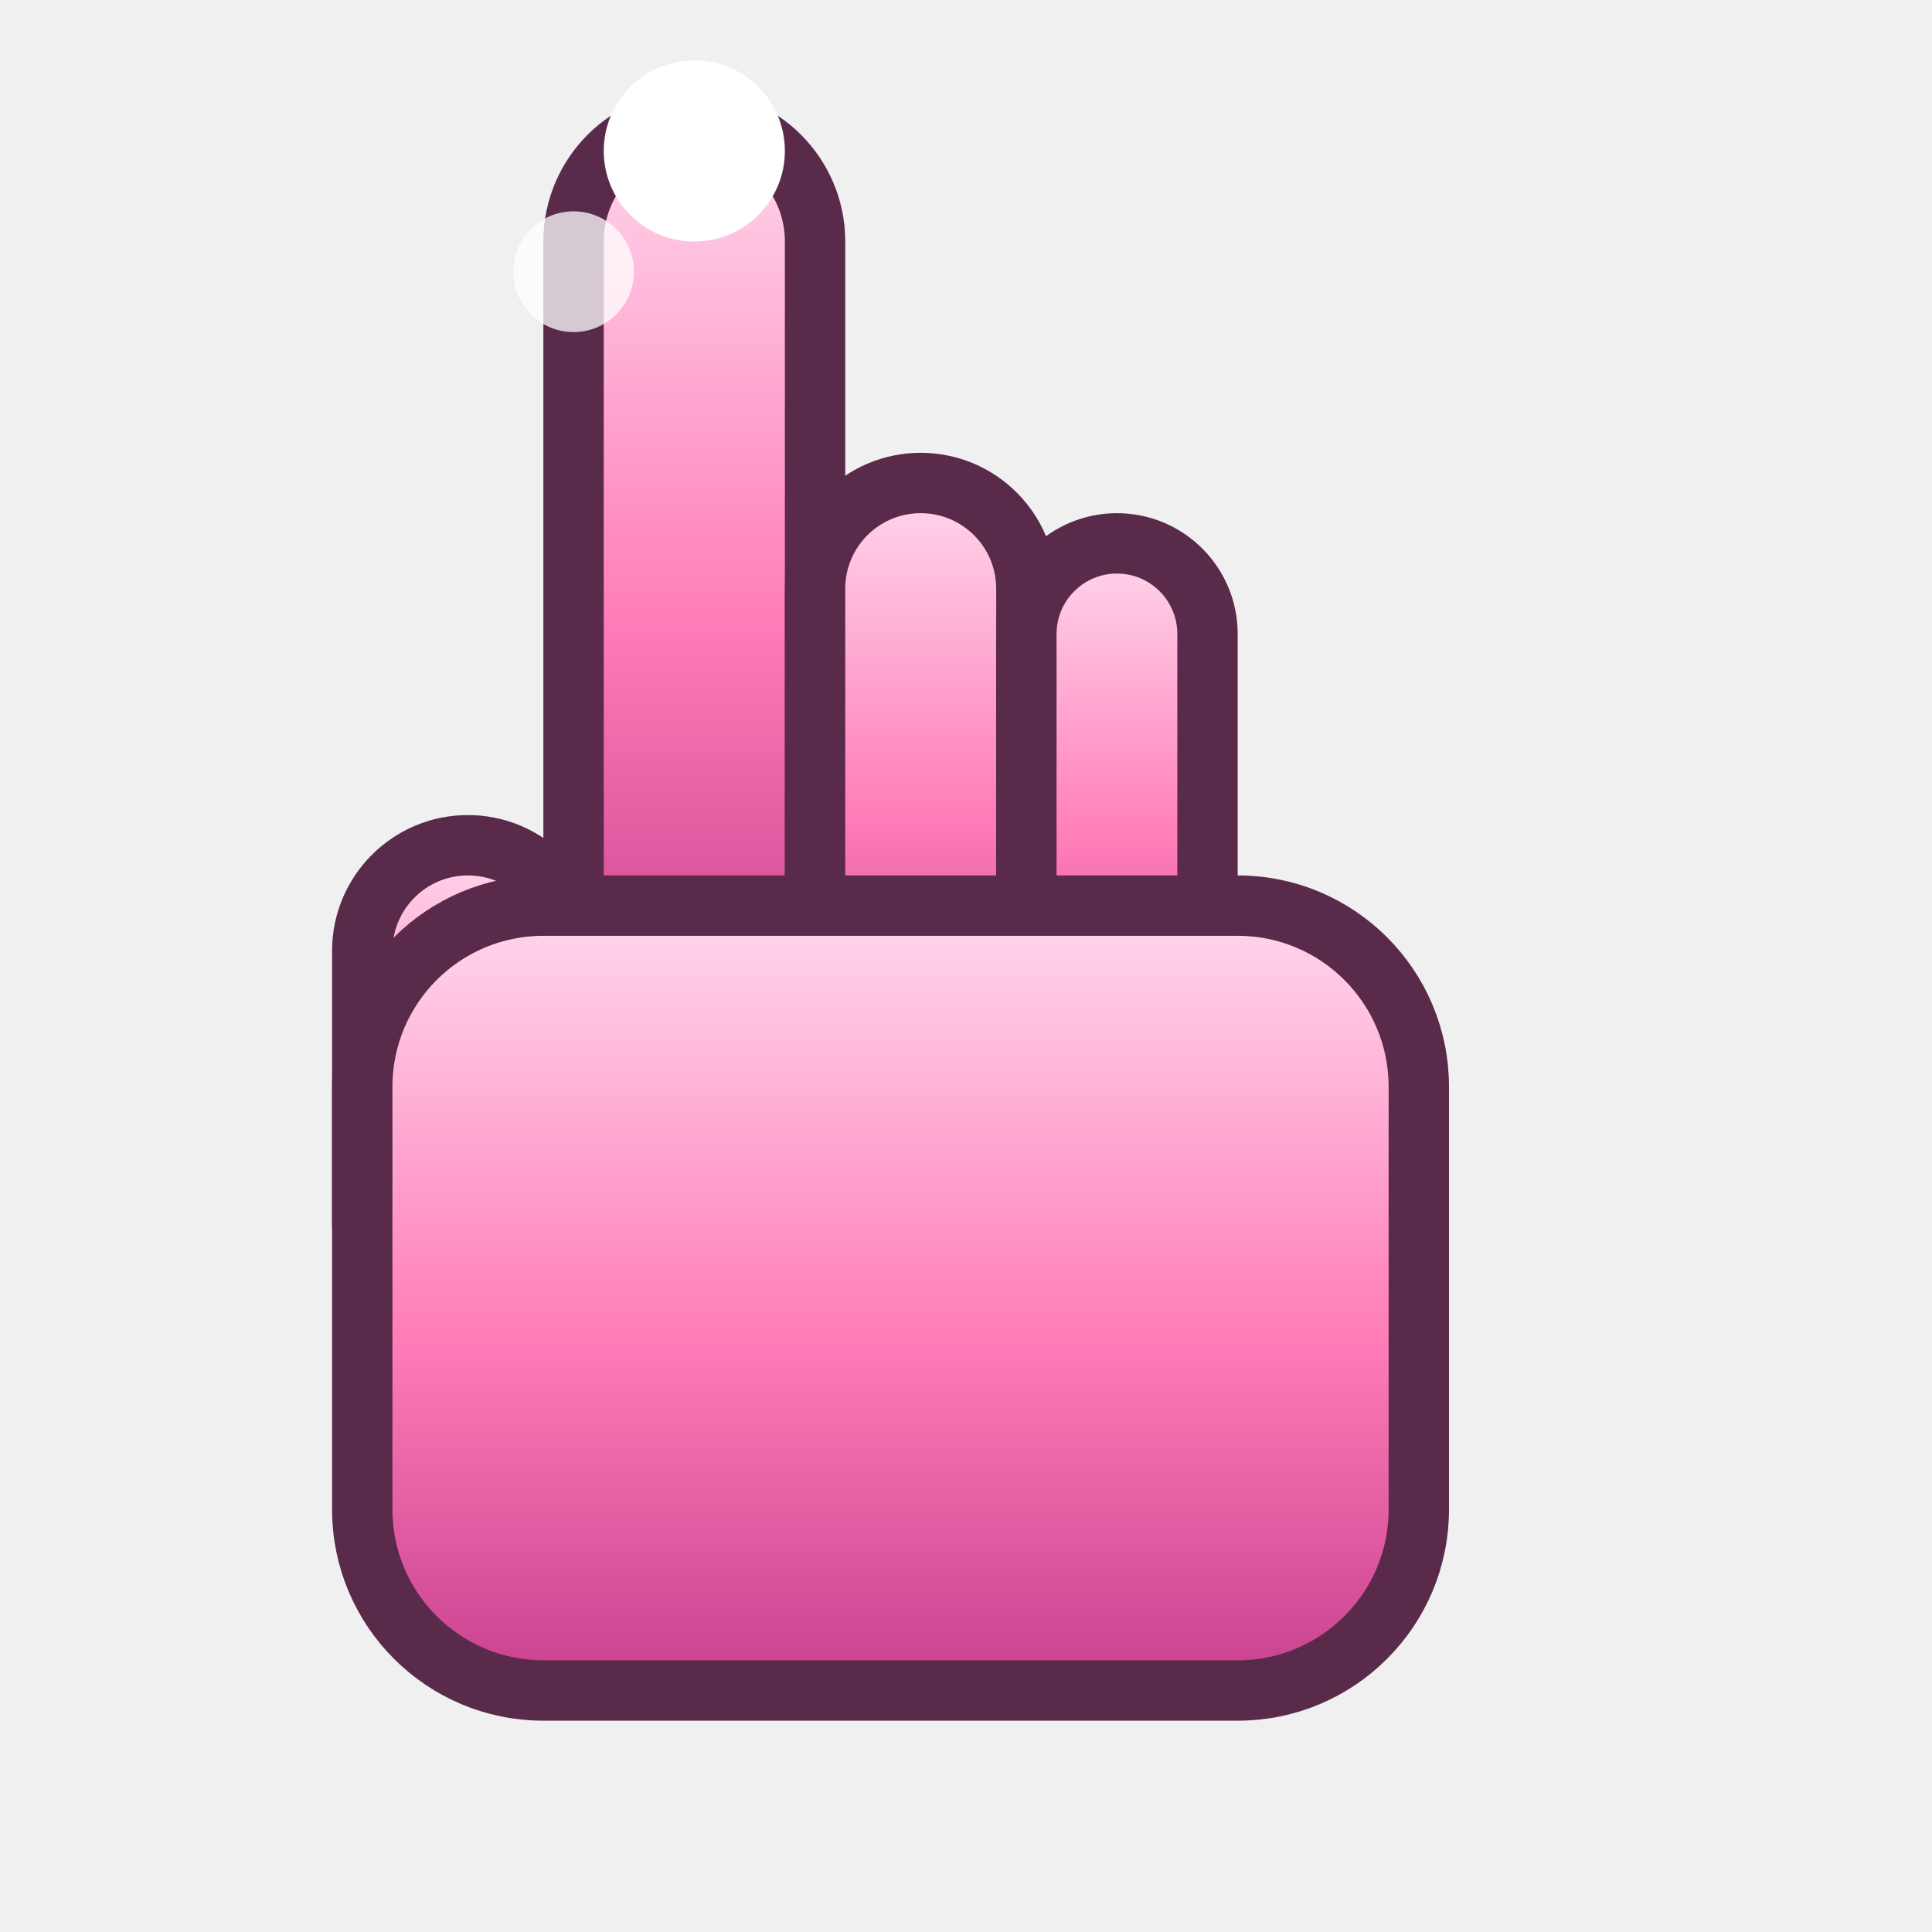
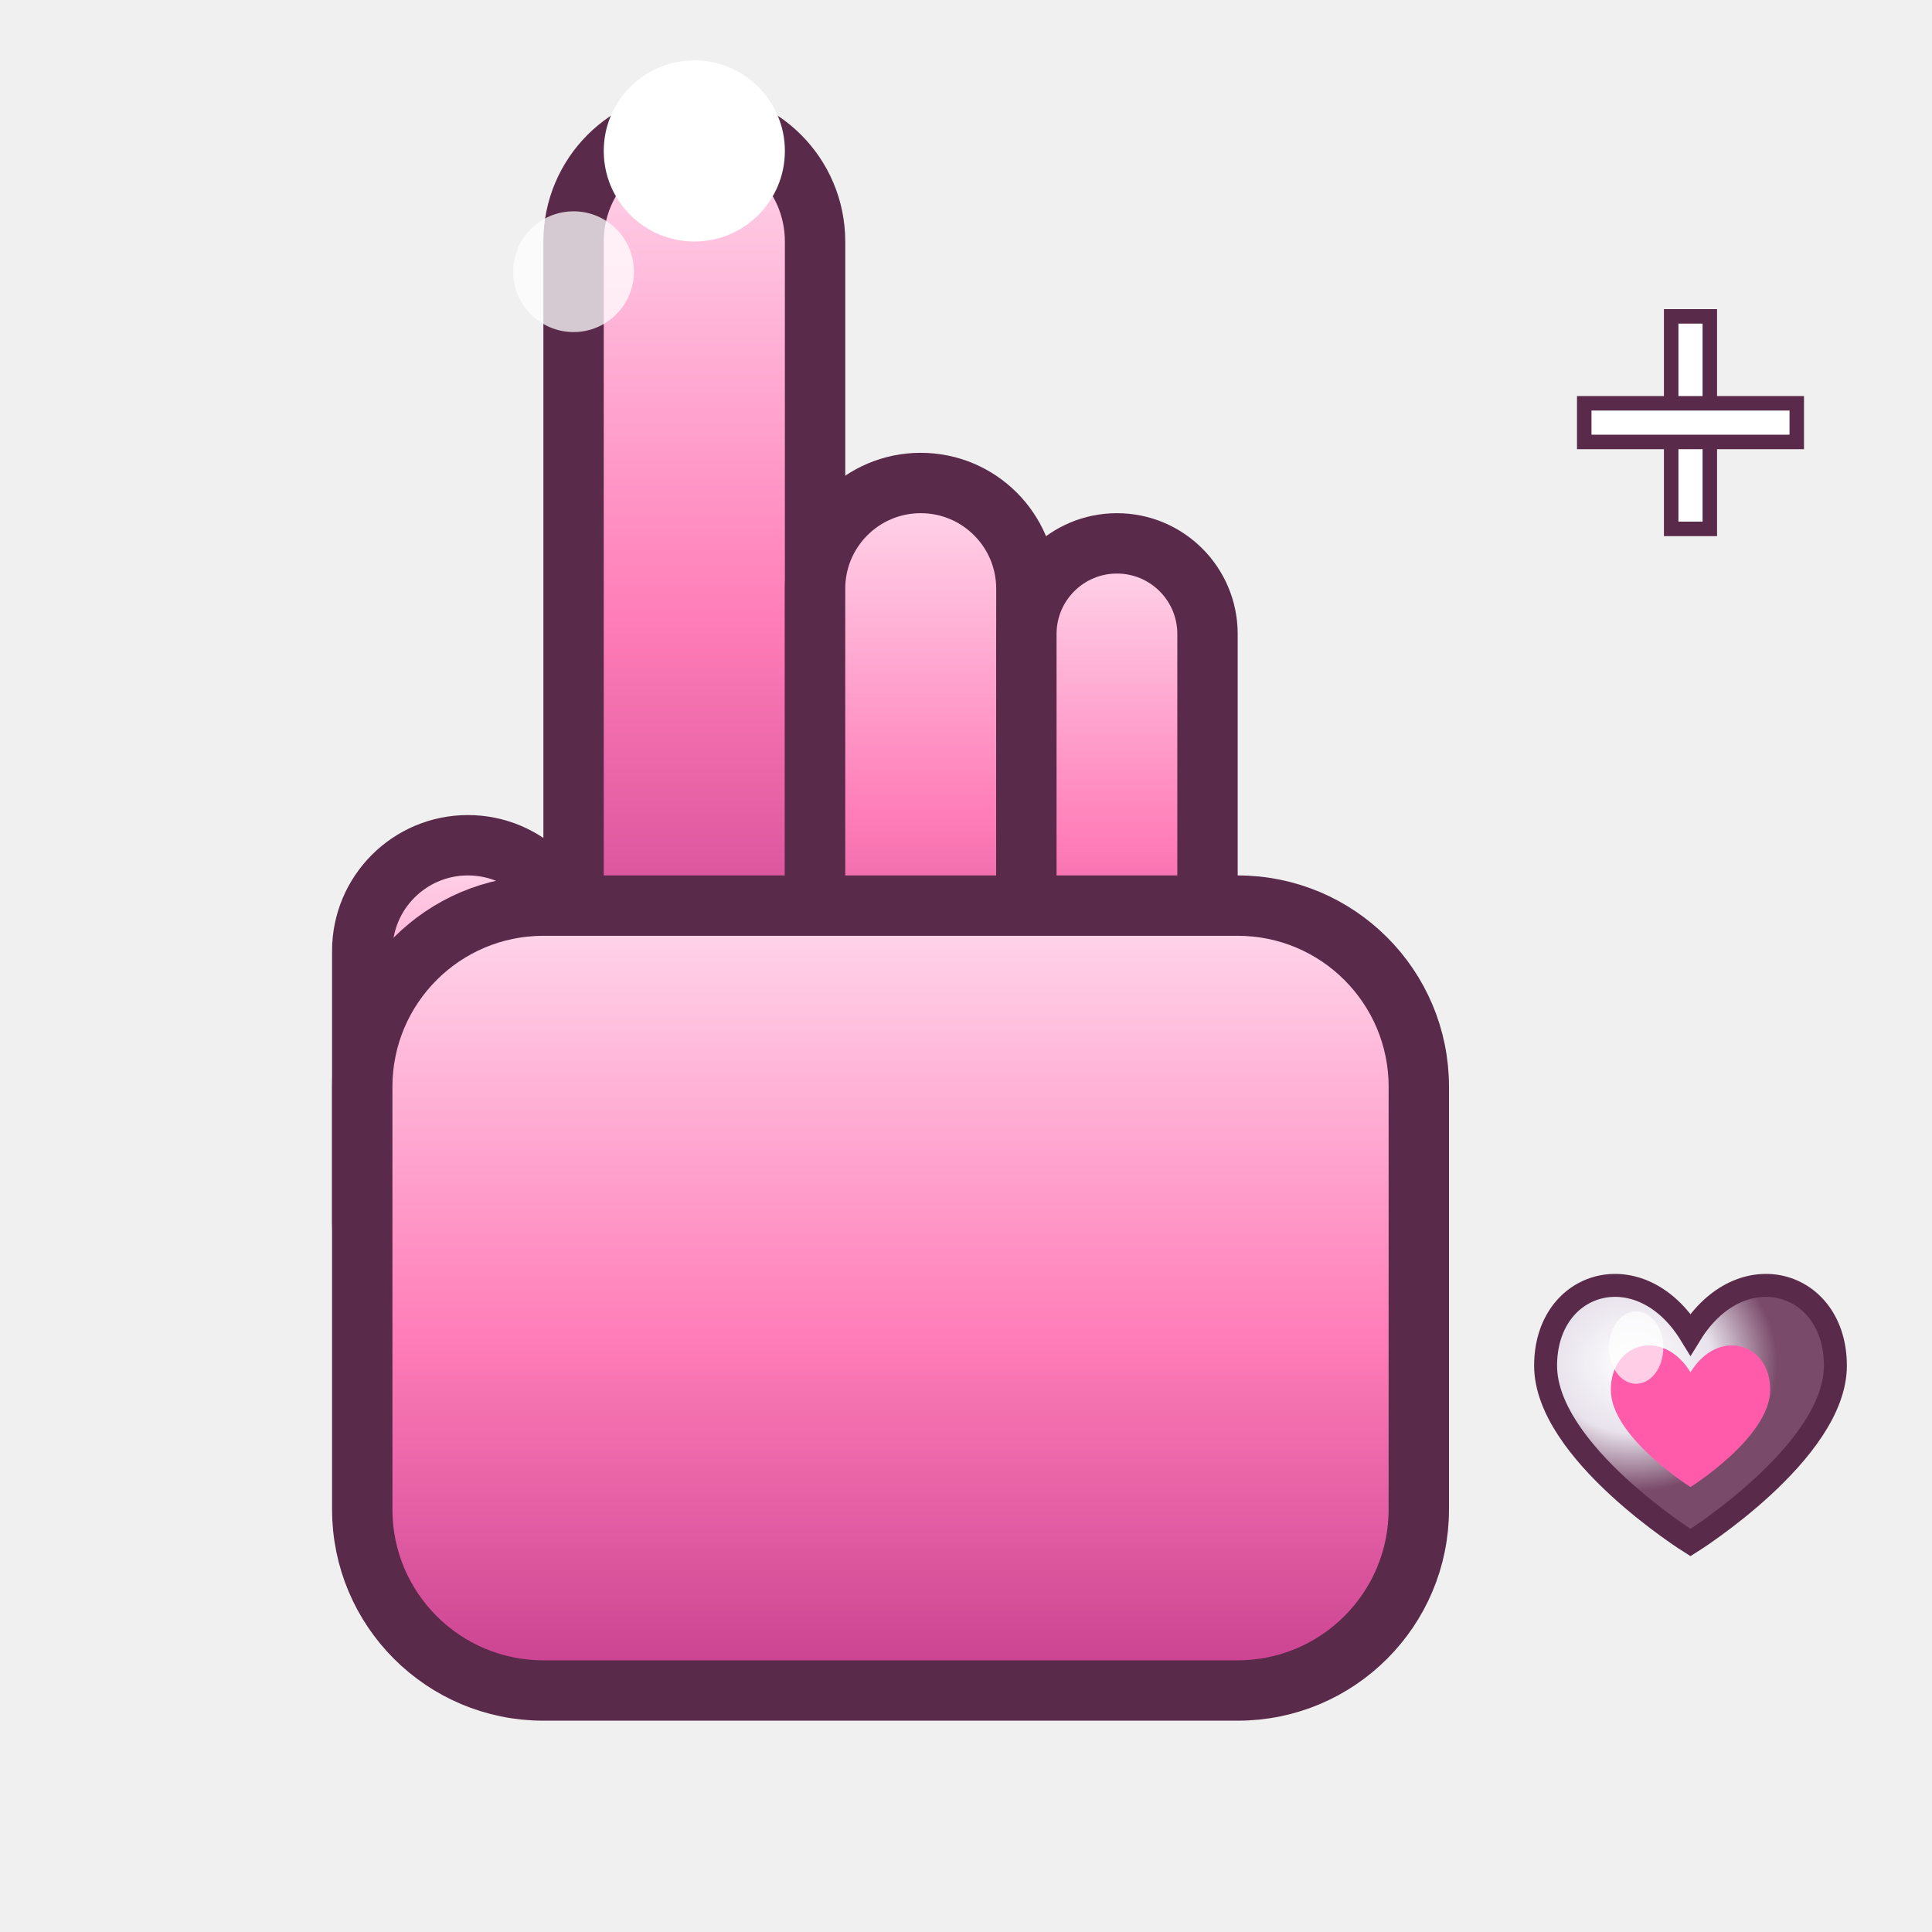
<svg xmlns="http://www.w3.org/2000/svg" viewBox="0 0 32 32" width="32" height="32">
  <defs>
    <linearGradient id="dot_pt" x1="0%" y1="0%" x2="0%" y2="100%">
      <stop offset="0%" stop-color="#FFD8EC" />
      <stop offset="55%" stop-color="#FF7DB8" />
      <stop offset="100%" stop-color="#C8408F" />
    </linearGradient>
+     <radialGradient id="dot_chr" cx="30%" cy="30%" r="50%">
+       <stop offset="0%" stop-color="#FFFFFF" />
+       <stop offset="55%" stop-color="#E8E2EC" />
+       <stop offset="100%" stop-color="#7A4A6A" />
+     </radialGradient>
  </defs>
  <g>
    <rect x="9.5" y="2" width="4" height="15" rx="2" fill="url(#dot_pt)" stroke="#5A2A4A" stroke-width="1" />
    <rect x="13.5" y="8" width="3.5" height="10" rx="1.75" fill="url(#dot_pt)" stroke="#5A2A4A" stroke-width="1" />
    <rect x="17" y="9" width="3" height="9" rx="1.5" fill="url(#dot_pt)" stroke="#5A2A4A" stroke-width="1" />
    <rect x="6" y="14" width="3.5" height="8" rx="1.75" fill="url(#dot_pt)" stroke="#5A2A4A" stroke-width="1" />
    <rect x="6" y="15" width="17.5" height="13" rx="3" fill="url(#dot_pt)" stroke="#5A2A4A" stroke-width="1" />
  </g>
  <circle cx="11.5" cy="2.5" r="1.5" fill="#FFFFFF" />
  <circle cx="9.5" cy="4.5" r="1" fill="#FFFFFF" opacity="0.75" />
+   <g transform="translate(28 7)">
+     <g>
+       <animate attributeName="opacity" values="1;0.5;1" dur="0.9s" begin="0s" repeatCount="indefinite" />
+       <animateTransform attributeName="transform" type="scale" values="1 1; 1.3 1.3; 1 1" dur="0.9s" begin="0s" repeatCount="indefinite" additive="sum" />
+       <rect x="-0.32" y="-1.76" width="0.64" height="3.52" fill="#FFFFFF" stroke="#5A2A4A" stroke-width="0.24" />
+       <rect x="-1.76" y="-0.32" width="3.52" height="0.64" fill="#FFFFFF" stroke="#5A2A4A" stroke-width="0.24" />
+     </g>
+   </g>
+   <g transform="translate(28 23)">
+     <g>
+       <animateTransform attributeName="transform" type="scale" values="1 1; 1.15 1.15; 1 1" dur="0.7s" begin="0.2s" repeatCount="indefinite" additive="sum" />
+       <path d="M 0 -0.90 C -0.83 -2.25, -2.40 -1.80, -2.40 -0.38 C -2.40 1.05, 0 2.55, 0 2.55 C 0 2.55, 2.40 1.05, 2.40 -0.38 C 2.40 -1.80, 0.83 -2.25, 0 -0.90 Z" fill="url(#dot_chr)" stroke="#5A2A4A" stroke-width="0.38" />
+       <path d="M 0 -0.27 C -0.45 -1.01, -1.32 -0.77, -1.32 0.02 C -1.32 0.80, 0 1.63, 0 1.63 C 0 1.63, 1.32 0.80, 1.32 0.02 C 1.32 -0.77, 0.45 -1.01, 0 -0.27 Z" fill="#FF5BAA" />
+       <ellipse cx="-0.90" cy="-0.68" rx="0.45" ry="0.60" fill="#FFFFFF" opacity="0.7" />
+     </g>
+   </g>
</svg>
